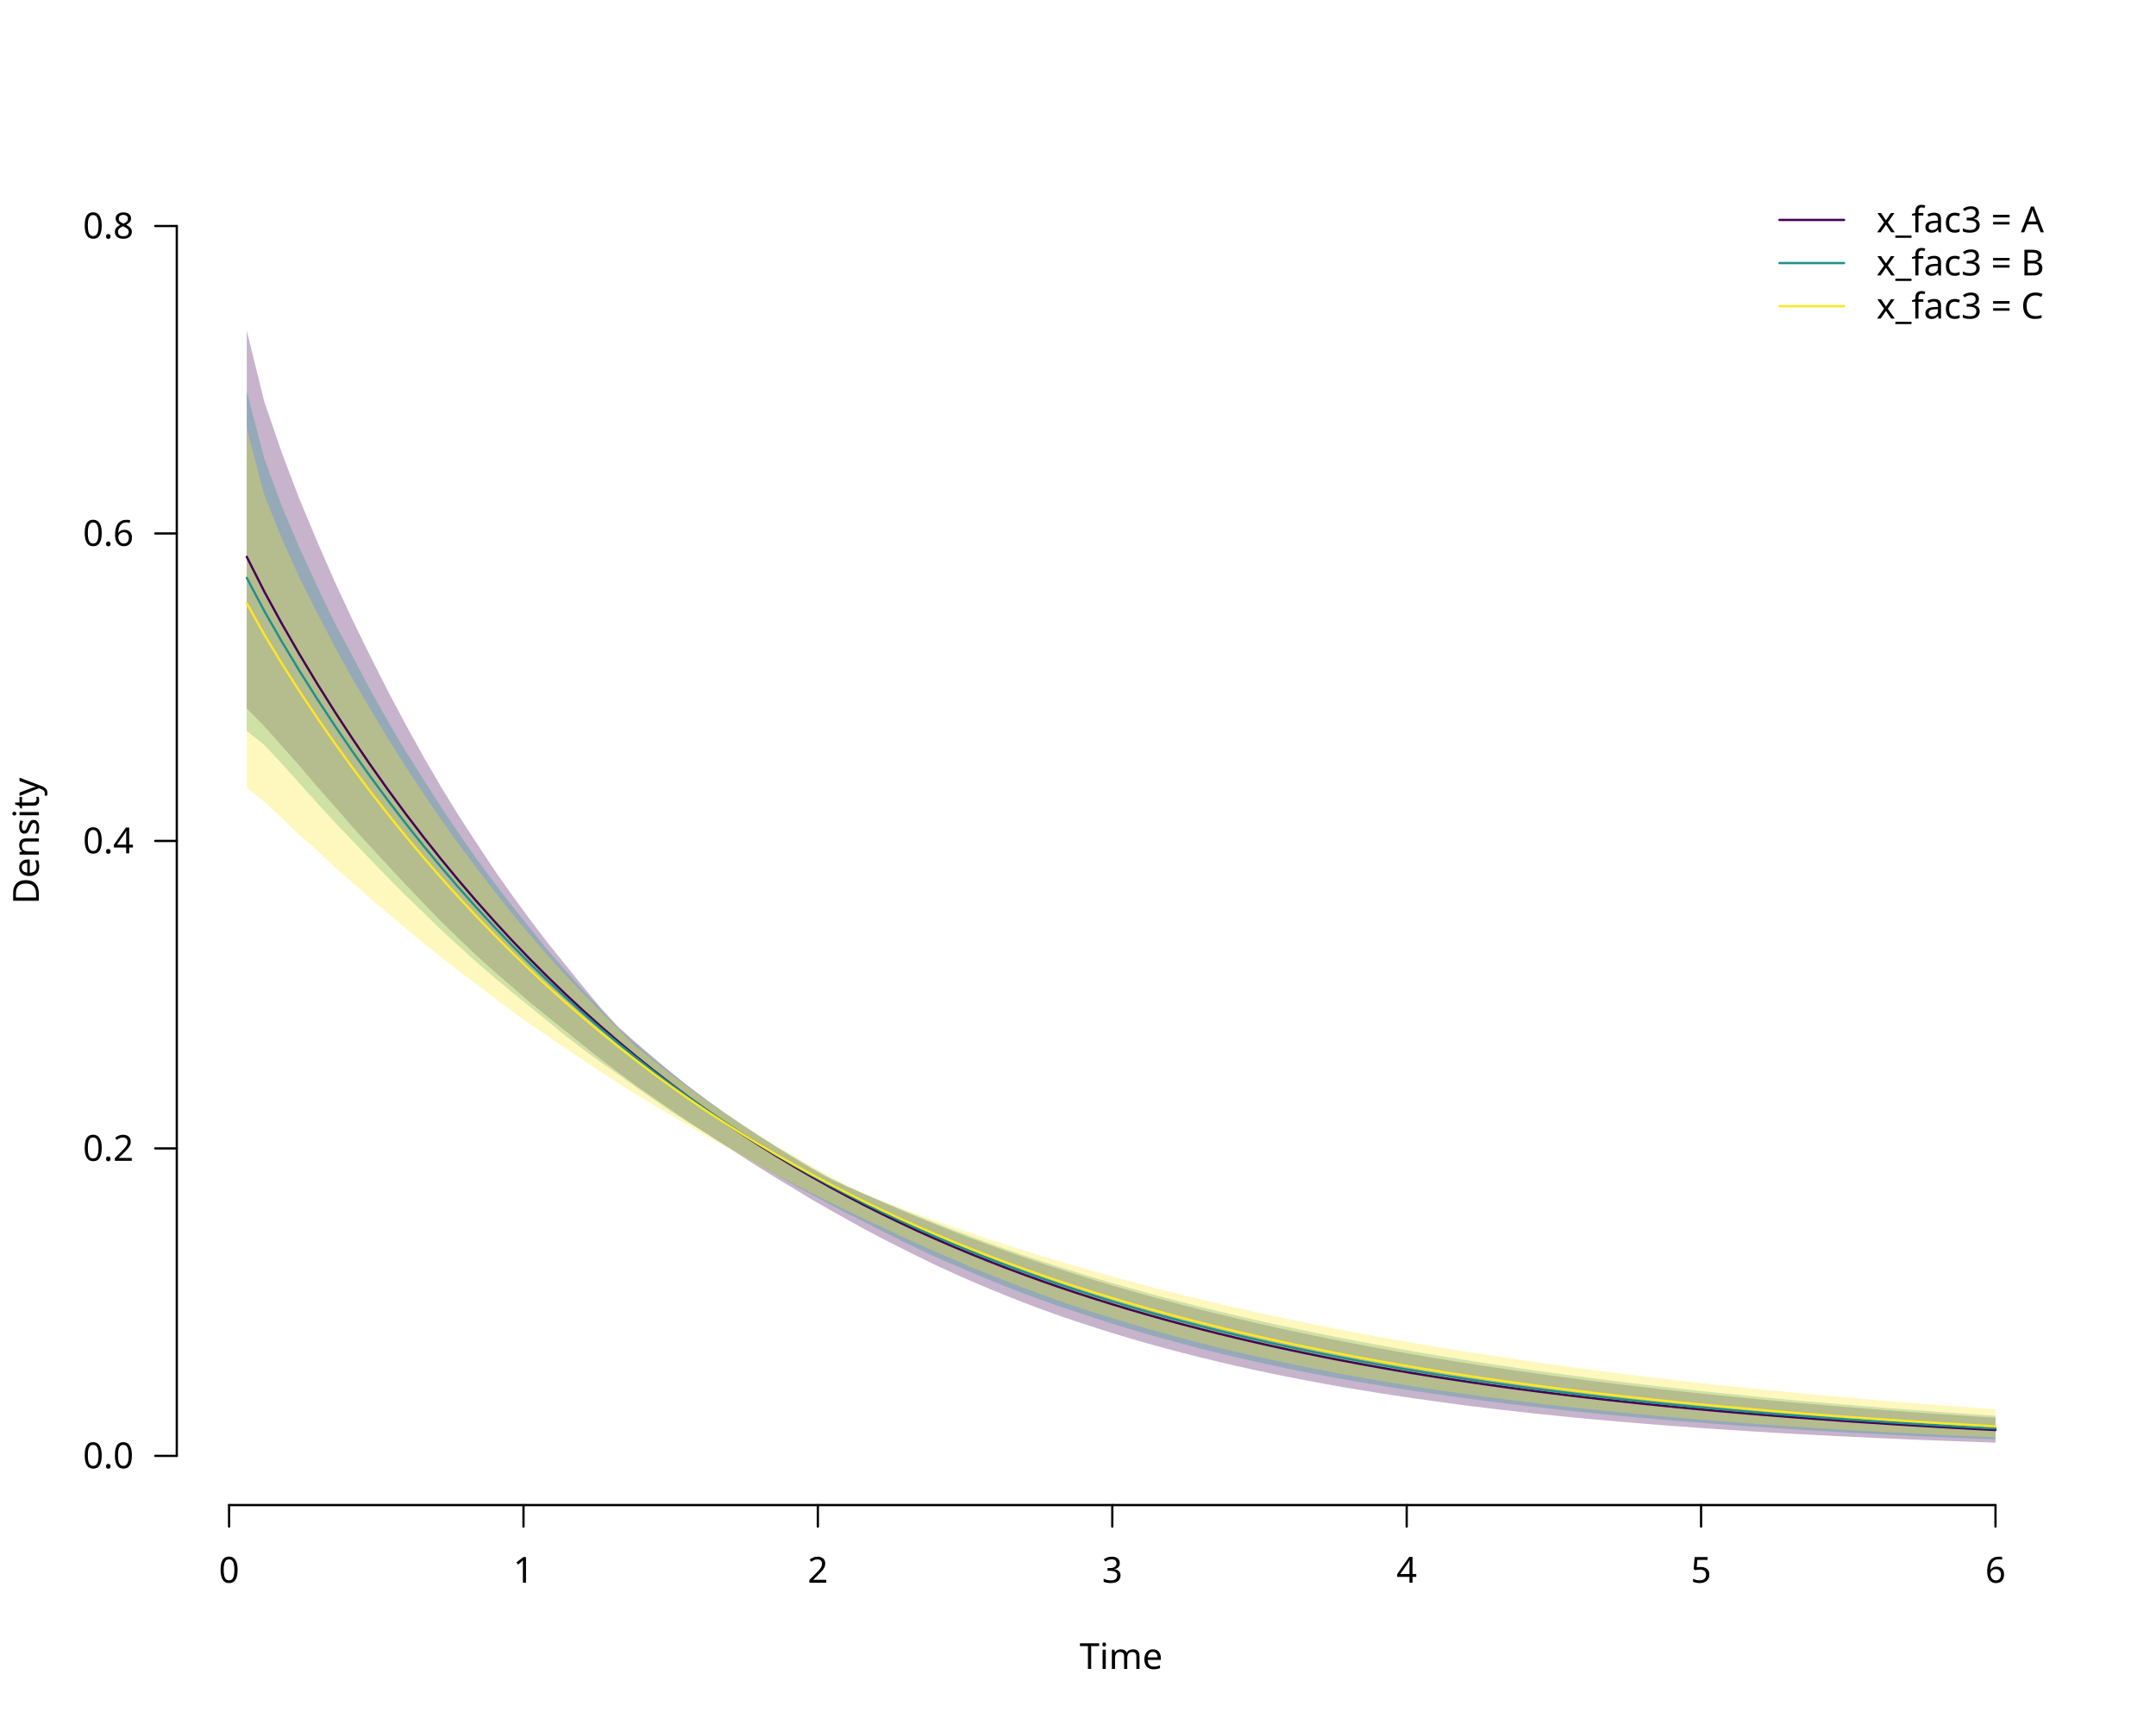
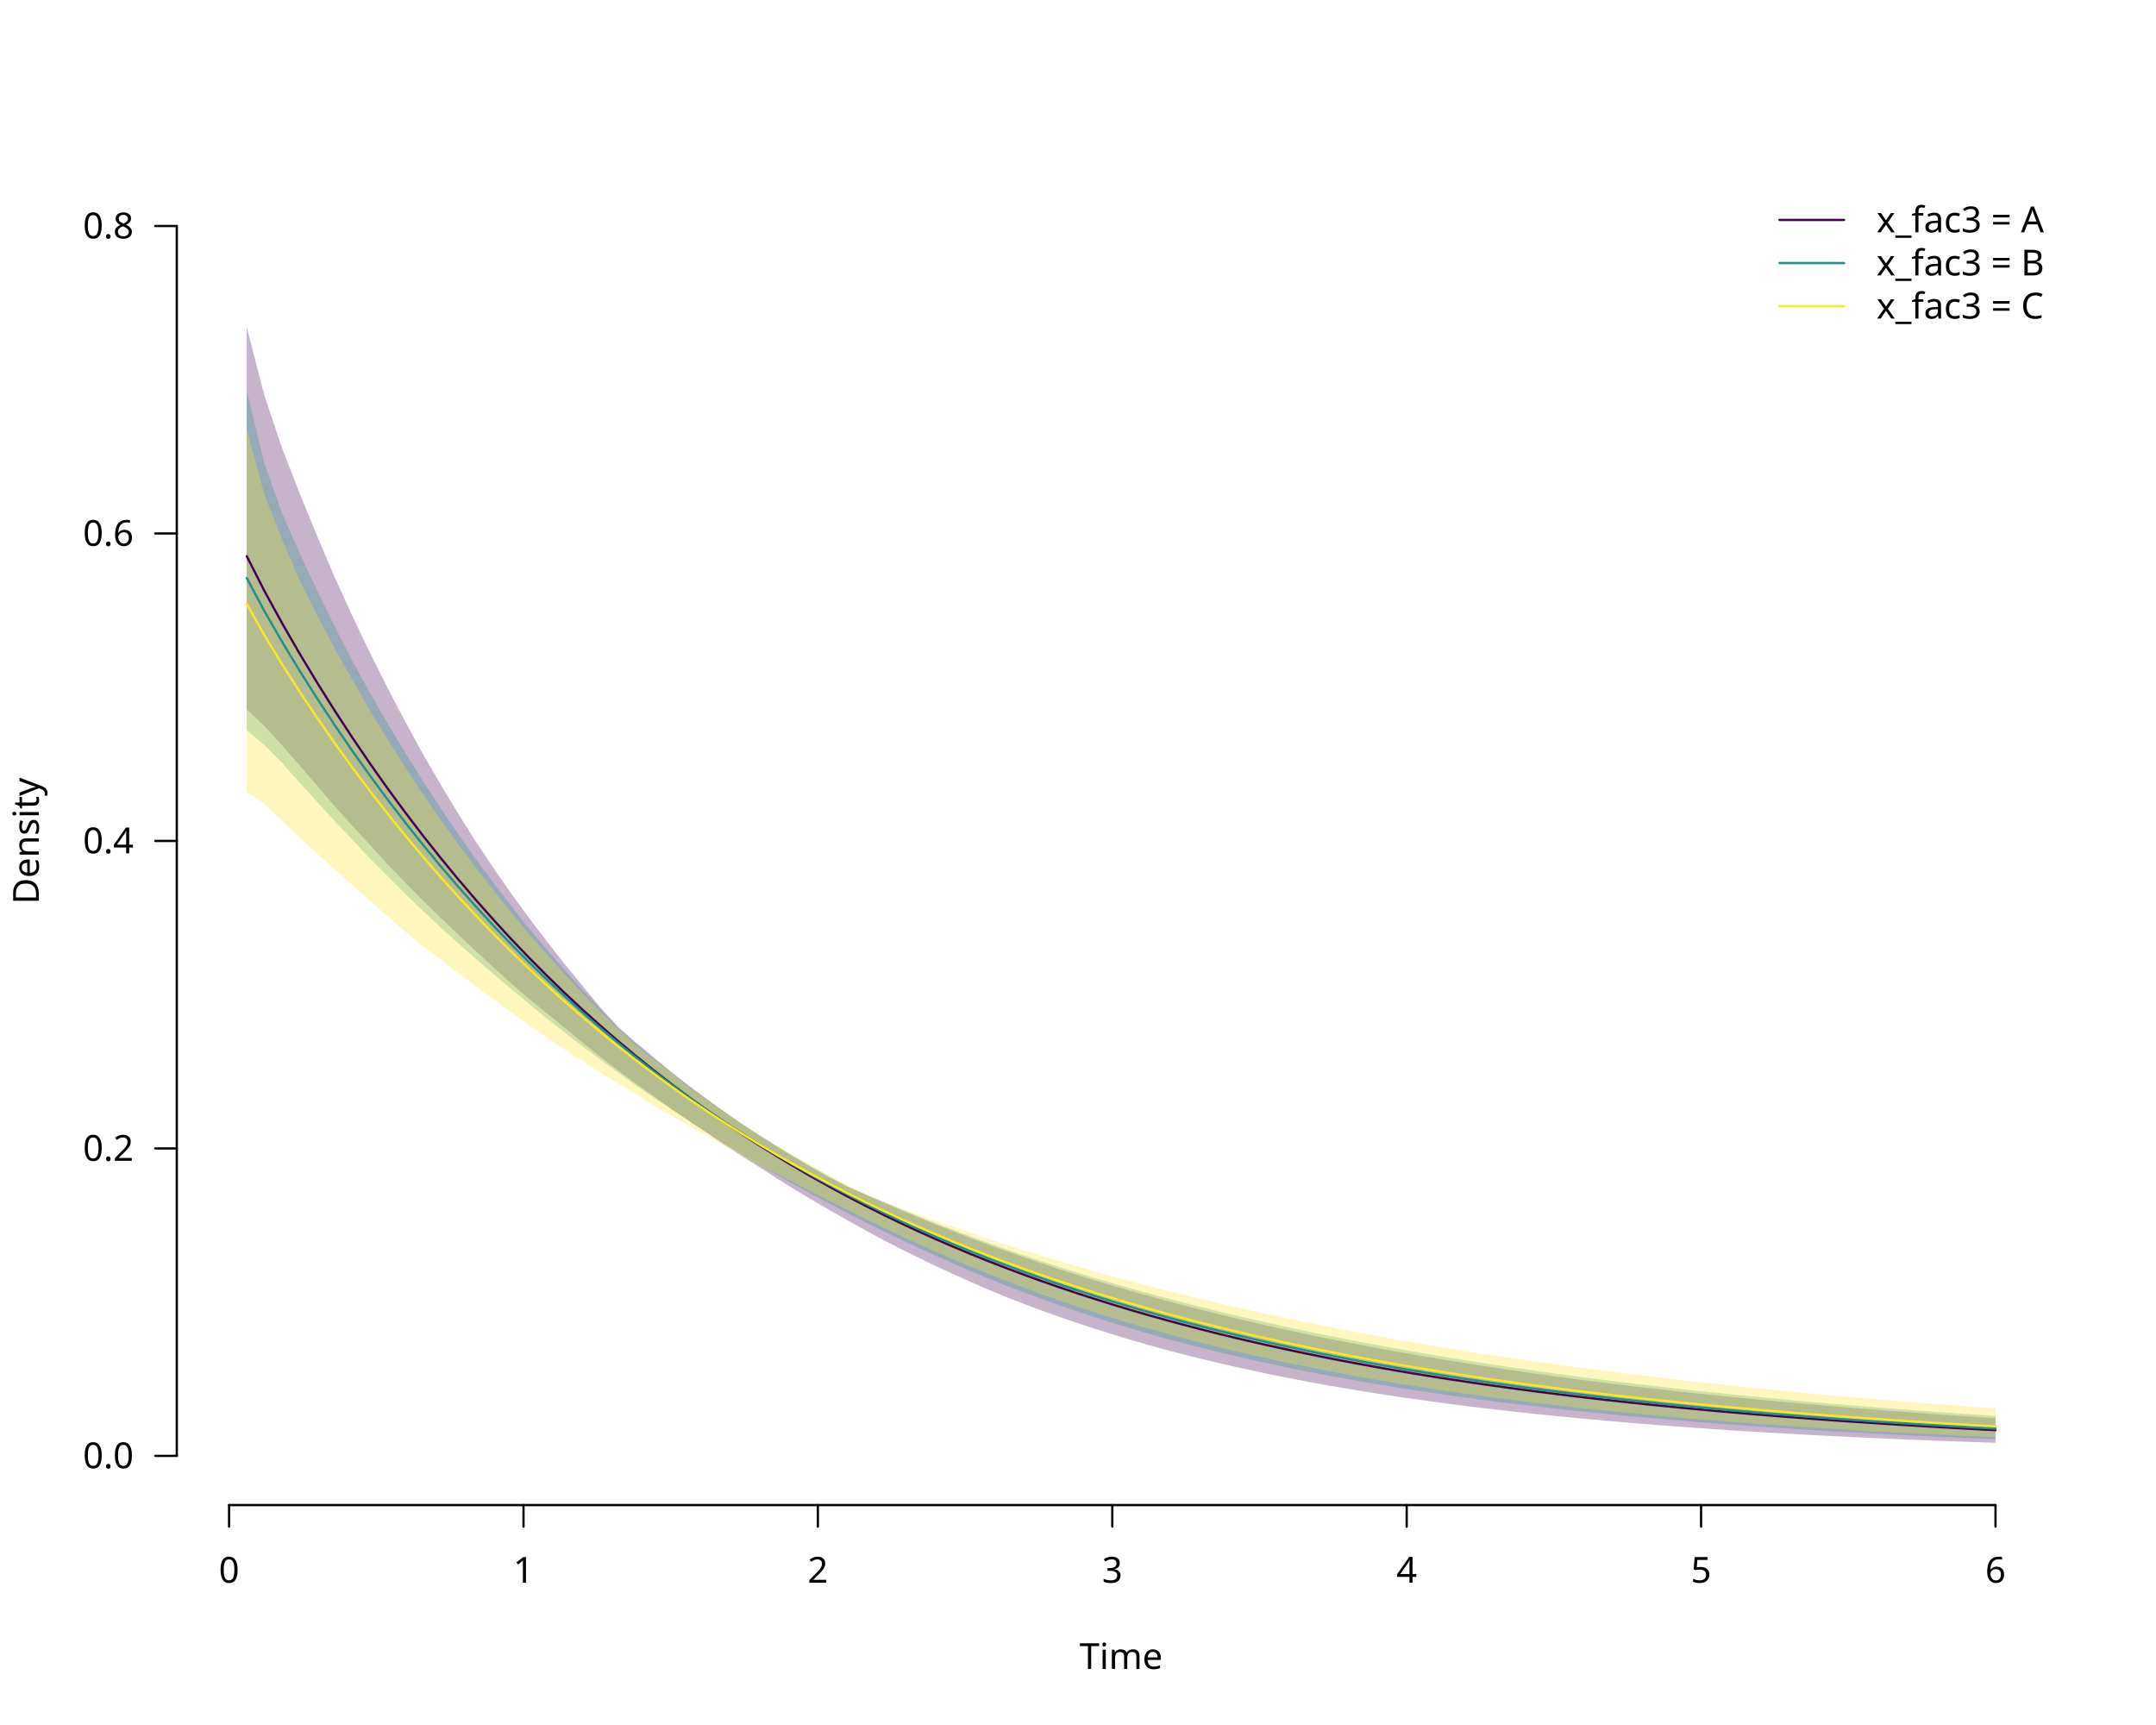
<svg xmlns="http://www.w3.org/2000/svg" class="svglite" data-engine-version="2.0" width="720.00pt" height="576.00pt" viewBox="0 0 720.00 576.00">
  <defs>
    <style type="text/css">
    .svglite line, .svglite polyline, .svglite polygon, .svglite path, .svglite rect, .svglite circle {
      fill: none;
      stroke: #000000;
      stroke-linecap: round;
      stroke-linejoin: round;
      stroke-miterlimit: 10.00;
    }
  </style>
  </defs>
  <rect width="100%" height="100%" style="stroke: none; fill: #FFFFFF;" />
  <defs>
    <clipPath id="cpMC4wMHw3MjAuMDB8MC4wMHw1NzYuMDA=">
      <rect x="0.00" y="0.00" width="720.00" height="576.00" />
    </clipPath>
  </defs>
  <g clip-path="url(#cpMC4wMHw3MjAuMDB8MC4wMHw1NzYuMDA=)">
    <line x1="76.50" y1="502.56" x2="666.40" y2="502.56" style="stroke-width: 0.75;" />
    <line x1="76.50" y1="502.56" x2="76.50" y2="509.76" style="stroke-width: 0.75;" />
    <line x1="174.82" y1="502.56" x2="174.82" y2="509.76" style="stroke-width: 0.75;" />
    <line x1="273.13" y1="502.56" x2="273.13" y2="509.76" style="stroke-width: 0.75;" />
    <line x1="371.45" y1="502.56" x2="371.45" y2="509.76" style="stroke-width: 0.75;" />
    <line x1="469.77" y1="502.56" x2="469.77" y2="509.76" style="stroke-width: 0.75;" />
    <line x1="568.08" y1="502.56" x2="568.08" y2="509.76" style="stroke-width: 0.75;" />
    <line x1="666.40" y1="502.56" x2="666.40" y2="509.76" style="stroke-width: 0.75;" />
    <text x="76.50" y="528.48" text-anchor="middle" style="font-size: 12.00px; font-family: sans;" textLength="6.67px" lengthAdjust="spacingAndGlyphs">0</text>
    <text x="174.82" y="528.48" text-anchor="middle" style="font-size: 12.00px; font-family: sans;" textLength="6.67px" lengthAdjust="spacingAndGlyphs">1</text>
    <text x="273.13" y="528.48" text-anchor="middle" style="font-size: 12.00px; font-family: sans;" textLength="6.67px" lengthAdjust="spacingAndGlyphs">2</text>
    <text x="371.45" y="528.48" text-anchor="middle" style="font-size: 12.00px; font-family: sans;" textLength="6.67px" lengthAdjust="spacingAndGlyphs">3</text>
    <text x="469.77" y="528.48" text-anchor="middle" style="font-size: 12.00px; font-family: sans;" textLength="6.67px" lengthAdjust="spacingAndGlyphs">4</text>
    <text x="568.08" y="528.48" text-anchor="middle" style="font-size: 12.00px; font-family: sans;" textLength="6.67px" lengthAdjust="spacingAndGlyphs">5</text>
    <text x="666.40" y="528.48" text-anchor="middle" style="font-size: 12.00px; font-family: sans;" textLength="6.67px" lengthAdjust="spacingAndGlyphs">6</text>
    <line x1="59.04" y1="486.13" x2="59.04" y2="75.47" style="stroke-width: 0.75;" />
    <line x1="59.04" y1="486.13" x2="51.84" y2="486.13" style="stroke-width: 0.75;" />
    <line x1="59.04" y1="383.47" x2="51.84" y2="383.47" style="stroke-width: 0.75;" />
    <line x1="59.04" y1="280.80" x2="51.84" y2="280.80" style="stroke-width: 0.75;" />
    <line x1="59.04" y1="178.13" x2="51.84" y2="178.13" style="stroke-width: 0.75;" />
    <line x1="59.04" y1="75.47" x2="51.84" y2="75.47" style="stroke-width: 0.75;" />
    <text x="44.64" y="490.26" text-anchor="end" style="font-size: 12.00px; font-family: sans;" textLength="16.68px" lengthAdjust="spacingAndGlyphs">0.0</text>
    <text x="44.64" y="387.60" text-anchor="end" style="font-size: 12.00px; font-family: sans;" textLength="16.68px" lengthAdjust="spacingAndGlyphs">0.2</text>
    <text x="44.64" y="284.93" text-anchor="end" style="font-size: 12.00px; font-family: sans;" textLength="16.68px" lengthAdjust="spacingAndGlyphs">0.4</text>
    <text x="44.64" y="182.26" text-anchor="end" style="font-size: 12.00px; font-family: sans;" textLength="16.68px" lengthAdjust="spacingAndGlyphs">0.6</text>
    <text x="44.64" y="79.60" text-anchor="end" style="font-size: 12.00px; font-family: sans;" textLength="16.68px" lengthAdjust="spacingAndGlyphs">0.8</text>
    <text x="374.40" y="557.28" text-anchor="middle" style="font-size: 12.00px; font-family: sans;" textLength="26.67px" lengthAdjust="spacingAndGlyphs">Time</text>
    <text transform="translate(12.96,280.80) rotate(-90)" text-anchor="middle" style="font-size: 12.00px; font-family: sans;" textLength="40.02px" lengthAdjust="spacingAndGlyphs">Density</text>
  </g>
  <defs>
    <clipPath id="cpNTkuMDR8Njg5Ljc2fDU5LjA0fDUwMi41Ng==">
      <rect x="59.04" y="59.04" width="630.72" height="443.52" />
    </clipPath>
  </defs>
  <g clip-path="url(#cpNTkuMDR8Njg5Ljc2fDU5LjA0fDUwMi41Ng==)">
-     <polygon points="82.40,236.54 88.30,242.51 94.20,249.19 100.10,255.80 106.00,262.73 111.89,269.42 117.79,276.19 123.69,282.67 129.59,289.05 135.49,295.39 141.39,301.55 147.29,307.68 153.19,313.38 159.09,319.00 164.99,324.32 170.88,329.38 176.78,334.52 182.68,339.33 188.58,344.05 194.48,348.79 200.38,353.50 206.28,357.93 212.18,362.32 218.08,366.46 223.98,370.48 229.87,374.52 235.77,378.37 241.67,382.17 247.57,386.01 253.47,389.77 259.37,393.45 265.27,396.99 271.17,400.58 277.07,403.94 282.97,407.27 288.86,410.51 294.76,413.64 300.66,416.62 306.56,419.56 312.46,422.44 318.36,425.14 324.26,427.76 330.16,430.25 336.06,432.66 341.96,434.98 347.85,437.22 353.75,439.32 359.65,441.32 365.55,443.25 371.45,445.12 377.35,446.90 383.25,448.59 389.15,450.22 395.05,451.78 400.95,453.27 406.84,454.70 412.74,456.07 418.64,457.38 424.54,458.63 430.44,459.83 436.34,460.96 442.24,462.07 448.14,463.12 454.04,464.10 459.94,465.06 465.83,465.98 471.73,466.85 477.63,467.69 483.53,468.50 489.43,469.29 495.33,470.02 501.23,470.73 507.13,471.40 513.03,472.04 518.93,472.65 524.82,473.24 530.72,473.80 536.62,474.34 542.52,474.85 548.42,475.34 554.32,475.81 560.22,476.26 566.12,476.69 572.02,477.10 577.92,477.50 583.81,477.88 589.71,478.24 595.61,478.58 601.51,478.91 607.41,479.23 613.31,479.53 619.21,479.81 625.11,480.09 631.01,480.35 636.91,480.61 642.80,480.85 648.70,481.08 654.60,481.30 660.50,481.51 666.40,481.71 666.40,473.41 660.50,473.03 654.60,472.64 648.70,472.25 642.80,471.83 636.91,471.41 631.01,470.97 625.11,470.51 619.21,470.04 613.31,469.55 607.41,469.05 601.51,468.55 595.61,468.01 589.71,467.46 583.81,466.90 577.92,466.33 572.02,465.73 566.12,465.11 560.22,464.48 554.32,463.82 548.42,463.14 542.52,462.45 536.62,461.73 530.72,461.00 524.82,460.23 518.93,459.44 513.03,458.63 507.13,457.80 501.23,456.93 495.33,456.06 489.43,455.14 483.53,454.20 477.63,453.22 471.73,452.22 465.83,451.18 459.94,450.11 454.04,449.01 448.14,447.86 442.24,446.69 436.34,445.47 430.44,444.21 424.54,442.92 418.64,441.58 412.74,440.20 406.84,438.78 400.95,437.32 395.05,435.80 389.15,434.22 383.25,432.64 377.35,430.96 371.45,429.25 365.55,427.48 359.65,425.64 353.75,423.76 347.85,421.84 341.96,419.84 336.06,417.79 330.16,415.66 324.26,413.48 318.36,411.23 312.46,408.88 306.56,406.48 300.66,404.01 294.76,401.44 288.86,398.83 282.97,396.23 277.07,393.56 271.17,390.31 265.27,386.76 259.37,383.12 253.47,379.36 247.57,375.42 241.67,371.42 235.77,367.13 229.87,362.71 223.98,357.99 218.08,353.01 212.18,347.97 206.28,342.71 200.38,336.27 194.48,329.14 188.58,321.86 182.68,314.53 176.78,306.77 170.88,298.73 164.99,290.35 159.09,281.43 153.19,272.37 147.29,262.74 141.39,252.60 135.49,241.96 129.59,230.83 123.69,219.19 117.79,207.11 111.89,194.46 106.00,181.01 100.10,166.88 94.20,151.44 88.30,134.26 82.40,110.36 " style="stroke-width: 0.75; stroke: none; fill: #440154; fill-opacity: 0.30;" />
-     <polygon points="82.40,244.07 88.30,248.78 94.20,255.10 100.10,261.69 106.00,268.25 111.89,274.67 117.79,280.83 123.69,286.99 129.59,293.12 135.49,299.07 141.39,304.70 147.29,310.47 153.19,315.86 159.09,321.25 164.99,326.33 170.88,331.22 176.78,336.01 182.68,340.82 188.58,345.68 194.48,350.20 200.38,354.53 206.28,358.64 212.18,362.85 218.08,366.93 223.98,371.05 229.87,374.85 235.77,378.49 241.67,382.16 247.57,385.60 253.47,389.07 259.37,392.44 265.27,395.76 271.17,398.99 277.07,402.08 282.97,405.20 288.86,408.13 294.76,411.15 300.66,414.10 306.56,416.99 312.46,419.72 318.36,422.29 324.26,424.83 330.16,427.28 336.06,429.67 341.96,431.96 347.85,434.12 353.75,436.21 359.65,438.16 365.55,440.12 371.45,442.00 377.35,443.80 383.25,445.52 389.15,447.18 395.05,448.76 400.95,450.31 406.84,451.77 412.74,453.18 418.64,454.53 424.54,455.82 430.44,457.06 436.34,458.25 442.24,459.39 448.14,460.47 454.04,461.49 459.94,462.48 465.83,463.45 471.73,464.36 477.63,465.23 483.53,466.08 489.43,466.89 495.33,467.68 501.23,468.42 507.13,469.15 513.03,469.84 518.93,470.50 524.82,471.14 530.72,471.74 536.62,472.33 542.52,472.89 548.42,473.43 554.32,473.96 560.22,474.45 566.12,474.92 572.02,475.38 577.92,475.82 583.81,476.24 589.71,476.65 595.61,477.04 601.51,477.42 607.41,477.77 613.31,478.12 619.21,478.44 625.11,478.76 631.01,479.06 636.91,479.35 642.80,479.63 648.70,479.89 654.60,480.15 660.50,480.39 666.40,480.63 666.40,472.73 660.50,472.34 654.60,471.94 648.70,471.52 642.80,471.09 636.91,470.65 631.01,470.20 625.11,469.73 619.21,469.25 613.31,468.77 607.41,468.26 601.51,467.75 595.61,467.21 589.71,466.65 583.81,466.09 577.92,465.49 572.02,464.89 566.12,464.26 560.22,463.62 554.32,462.94 548.42,462.26 542.52,461.55 536.62,460.81 530.72,460.06 524.82,459.28 518.93,458.48 513.03,457.69 507.13,456.84 501.23,455.96 495.33,455.06 489.43,454.13 483.53,453.17 477.63,452.20 471.73,451.18 465.83,450.14 459.94,449.06 454.04,447.95 448.14,446.81 442.24,445.63 436.34,444.42 430.44,443.17 424.54,441.91 418.64,440.59 412.74,439.23 406.84,437.82 400.95,436.37 395.05,434.88 389.15,433.34 383.25,431.75 377.35,430.09 371.45,428.41 365.55,426.68 359.65,424.89 353.75,423.05 347.85,421.13 341.96,419.19 336.06,417.17 330.16,415.06 324.26,412.90 318.36,410.69 312.46,408.39 306.56,406.05 300.66,403.64 294.76,401.21 288.86,398.73 282.97,396.21 277.07,393.21 271.17,389.91 265.27,386.40 259.37,382.87 253.47,379.18 247.57,375.32 241.67,371.33 235.77,367.15 229.87,362.74 223.98,358.08 218.08,353.40 212.18,348.41 206.28,343.08 200.38,336.69 194.48,330.34 188.58,323.80 182.68,316.97 176.78,309.70 170.88,302.29 164.99,294.68 159.09,286.71 153.19,278.23 147.29,269.43 141.39,260.24 135.49,250.89 129.59,240.91 123.69,230.41 117.79,219.22 111.89,208.23 106.00,195.95 100.10,183.08 94.20,169.25 88.30,153.25 82.40,130.65 " style="stroke-width: 0.75; stroke: none; fill: #21908C; fill-opacity: 0.30;" />
-     <polygon points="82.40,263.14 88.30,267.74 94.20,273.25 100.10,278.92 106.00,284.07 111.89,289.71 117.79,294.85 123.69,300.04 129.59,304.97 135.49,310.06 141.39,314.94 147.29,319.64 153.19,324.20 159.09,328.64 164.99,333.22 170.88,337.56 176.78,341.82 182.68,345.79 188.58,349.86 194.48,353.82 200.38,357.75 206.28,361.62 212.18,365.33 218.08,368.87 223.98,372.33 229.87,375.90 235.77,379.29 241.67,382.58 247.57,385.86 253.47,389.14 259.37,392.36 265.27,395.43 271.17,398.50 277.07,401.43 282.97,404.32 288.86,407.18 294.76,409.89 300.66,412.66 306.56,415.36 312.46,418.02 318.36,420.55 324.26,423.09 330.16,425.48 336.06,427.79 341.96,430.06 347.85,432.26 353.75,434.39 359.65,436.41 365.55,438.33 371.45,440.18 377.35,441.94 383.25,443.67 389.15,445.33 395.05,446.93 400.95,448.47 406.84,449.94 412.74,451.38 418.64,452.75 424.54,454.05 430.44,455.30 436.34,456.51 442.24,457.68 448.14,458.83 454.04,459.89 459.94,460.94 465.83,461.92 471.73,462.87 477.63,463.78 483.53,464.66 489.43,465.50 495.33,466.31 501.23,467.08 507.13,467.84 513.03,468.55 518.93,469.24 524.82,469.92 530.72,470.56 536.62,471.16 542.52,471.74 548.42,472.31 554.32,472.85 560.22,473.38 566.12,473.88 572.02,474.37 577.92,474.84 583.81,475.29 589.71,475.72 595.61,476.13 601.51,476.52 607.41,476.90 613.31,477.27 619.21,477.62 625.11,477.95 631.01,478.27 636.91,478.58 642.80,478.89 648.70,479.17 654.60,479.44 660.50,479.70 666.40,479.96 666.40,470.57 660.50,470.15 654.60,469.72 648.70,469.28 642.80,468.82 636.91,468.34 631.01,467.86 625.11,467.37 619.21,466.84 613.31,466.32 607.41,465.79 601.51,465.23 595.61,464.68 589.71,464.09 583.81,463.51 577.92,462.90 572.02,462.26 566.12,461.61 560.22,460.93 554.32,460.24 548.42,459.57 542.52,458.82 536.62,458.06 530.72,457.29 524.82,456.50 518.93,455.66 513.03,454.85 507.13,453.99 501.23,453.11 495.33,452.21 489.43,451.31 483.53,450.37 477.63,449.39 471.73,448.38 465.83,447.35 459.94,446.28 454.04,445.19 448.14,444.07 442.24,442.91 436.34,441.72 430.44,440.50 424.54,439.25 418.64,437.96 412.74,436.64 406.84,435.28 400.95,433.89 395.05,432.45 389.15,430.98 383.25,429.44 377.35,427.86 371.45,426.25 365.55,424.59 359.65,422.90 353.75,421.15 347.85,419.38 341.96,417.54 336.06,415.65 330.16,413.71 324.26,411.72 318.36,409.67 312.46,407.61 306.56,405.49 300.66,403.32 294.76,401.07 288.86,398.71 282.97,395.86 277.07,392.80 271.17,389.53 265.27,386.17 259.37,382.77 253.47,379.15 247.57,375.39 241.67,371.47 235.77,367.45 229.87,363.07 223.98,358.66 218.08,354.01 212.18,349.29 206.28,343.38 200.38,337.50 194.48,331.52 188.58,325.29 182.68,318.76 176.78,311.94 170.88,304.88 164.99,297.43 159.09,289.78 153.19,281.84 147.29,273.58 141.39,265.00 135.49,256.02 129.59,246.64 123.69,236.82 117.79,226.72 111.89,216.08 106.00,204.83 100.10,193.06 94.20,179.99 88.30,165.33 82.40,143.03 " style="stroke-width: 0.75; stroke: none; fill: #FDE725; fill-opacity: 0.30;" />
-     <polyline points="82.40,185.93 88.30,197.61 94.20,208.41 100.10,218.64 106.00,228.42 111.89,237.79 117.79,246.79 123.69,255.44 129.59,263.75 135.49,271.76 141.39,279.46 147.29,286.88 153.19,294.02 159.09,300.90 164.99,307.52 170.88,313.91 176.78,320.06 182.68,325.98 188.58,331.69 194.48,337.20 200.38,342.50 206.28,347.61 212.18,352.54 218.08,357.29 223.98,361.86 229.87,366.27 235.77,370.53 241.67,374.63 247.57,378.58 253.47,382.39 259.37,386.06 265.27,389.60 271.17,393.02 277.07,396.31 282.97,399.48 288.86,402.55 294.76,405.50 300.66,408.34 306.56,411.09 312.46,413.73 318.36,416.28 324.26,418.74 330.16,421.12 336.06,423.41 341.96,425.61 347.85,427.74 353.75,429.79 359.65,431.77 365.55,433.68 371.45,435.52 377.35,437.30 383.25,439.01 389.15,440.67 395.05,442.26 400.95,443.80 406.84,445.28 412.74,446.71 418.64,448.09 424.54,449.42 430.44,450.70 436.34,451.94 442.24,453.14 448.14,454.29 454.04,455.40 459.94,456.47 465.83,457.51 471.73,458.51 477.63,459.47 483.53,460.40 489.43,461.29 495.33,462.16 501.23,462.99 507.13,463.80 513.03,464.57 518.93,465.32 524.82,466.05 530.72,466.74 536.62,467.42 542.52,468.07 548.42,468.69 554.32,469.30 560.22,469.88 566.12,470.45 572.02,470.99 577.92,471.51 583.81,472.02 589.71,472.51 595.61,472.98 601.51,473.43 607.41,473.87 613.31,474.30 619.21,474.71 625.11,475.10 631.01,475.48 636.91,475.85 642.80,476.20 648.70,476.54 654.60,476.87 660.50,477.19 666.40,477.50 " style="stroke-width: 0.75; stroke: #440154;" />
-     <polyline points="82.40,192.95 88.30,204.09 94.20,214.39 100.10,224.16 106.00,233.49 111.89,242.45 117.79,251.06 123.69,259.34 129.59,267.31 135.49,274.99 141.39,282.39 147.29,289.52 153.19,296.40 159.09,303.03 164.99,309.42 170.88,315.58 176.78,321.52 182.68,327.25 188.58,332.78 194.48,338.11 200.38,343.26 206.28,348.22 212.18,353.00 218.08,357.62 223.98,362.08 229.87,366.38 235.77,370.53 241.67,374.53 247.57,378.39 253.47,382.12 259.37,385.72 265.27,389.19 271.17,392.54 277.07,395.77 282.97,398.89 288.86,401.90 294.76,404.81 300.66,407.61 306.56,410.32 312.46,412.93 318.36,415.45 324.26,417.89 330.16,420.24 336.06,422.51 341.96,424.69 347.85,426.81 353.75,428.85 359.65,430.81 365.55,432.71 371.45,434.55 377.35,436.32 383.25,438.03 389.15,439.68 395.05,441.27 400.95,442.81 406.84,444.29 412.74,445.73 418.64,447.11 424.54,448.45 430.44,449.74 436.34,450.98 442.24,452.18 448.14,453.34 454.04,454.46 459.94,455.55 465.83,456.59 471.73,457.60 477.63,458.57 483.53,459.51 489.43,460.42 495.33,461.30 501.23,462.14 507.13,462.96 513.03,463.75 518.93,464.51 524.82,465.25 530.72,465.96 536.62,466.64 542.52,467.31 548.42,467.95 554.32,468.57 560.22,469.16 566.12,469.74 572.02,470.29 577.92,470.83 583.81,471.35 589.71,471.85 595.61,472.34 601.51,472.80 607.41,473.26 613.31,473.69 619.21,474.11 625.11,474.52 631.01,474.91 636.91,475.29 642.80,475.66 648.70,476.01 654.60,476.35 660.50,476.68 666.40,477.00 " style="stroke-width: 0.75; stroke: #21908C;" />
-     <polyline points="82.40,201.42 88.30,211.98 94.20,221.72 100.10,230.97 106.00,239.82 111.89,248.31 117.79,256.48 123.69,264.35 129.59,271.93 135.49,279.23 141.39,286.28 147.29,293.08 153.19,299.64 159.09,305.97 164.99,312.08 170.88,317.98 176.78,323.67 182.68,329.17 188.58,334.48 194.48,339.60 200.38,344.55 206.28,349.32 212.18,353.94 218.08,358.39 223.98,362.70 229.87,366.85 235.77,370.87 241.67,374.74 247.57,378.49 253.47,382.10 259.37,385.60 265.27,388.97 271.17,392.23 277.07,395.38 282.97,398.42 288.86,401.36 294.76,404.20 300.66,406.95 306.56,409.59 312.46,412.16 318.36,414.63 324.26,417.02 330.16,419.33 336.06,421.56 341.96,423.71 347.85,425.80 353.75,427.81 359.65,429.75 365.55,431.63 371.45,433.45 377.35,435.20 383.25,436.90 389.15,438.53 395.05,440.12 400.95,441.65 406.84,443.12 412.74,444.55 418.64,445.93 424.54,447.27 430.44,448.56 436.34,449.80 442.24,451.01 448.14,452.17 454.04,453.30 459.94,454.38 465.83,455.43 471.73,456.45 477.63,457.43 483.53,458.38 489.43,459.30 495.33,460.18 501.23,461.04 507.13,461.87 513.03,462.67 518.93,463.44 524.82,464.19 530.72,464.91 536.62,465.61 542.52,466.29 548.42,466.94 554.32,467.57 560.22,468.18 566.12,468.77 572.02,469.34 577.92,469.89 583.81,470.42 589.71,470.94 595.61,471.44 601.51,471.92 607.41,472.39 613.31,472.84 619.21,473.27 625.11,473.69 631.01,474.10 636.91,474.49 642.80,474.87 648.70,475.24 654.60,475.60 660.50,475.94 666.40,476.27 " style="stroke-width: 0.75; stroke: #FDE725;" />
+     <polygon points="82.40,236.88 88.30,242.43 94.20,248.89 100.10,255.58 106.00,262.50 111.89,269.30 117.79,275.85 123.69,282.27 129.59,288.77 135.49,294.79 141.39,300.83 147.29,306.54 153.19,312.23 159.09,317.74 164.99,323.18 170.88,328.53 176.78,333.62 182.68,338.40 188.58,343.16 194.48,348.08 200.38,352.80 206.28,357.29 212.18,361.70 218.08,365.91 223.98,370.09 229.87,374.12 235.77,378.05 241.67,382.12 247.57,385.92 253.47,389.65 259.37,393.46 265.27,397.11 271.17,400.66 277.07,404.10 282.97,407.45 288.86,410.75 294.76,413.92 300.66,416.95 306.56,419.86 312.46,422.75 318.36,425.43 324.26,428.09 330.16,430.66 336.06,433.09 341.96,435.40 347.85,437.62 353.75,439.71 359.65,441.73 365.55,443.68 371.45,445.53 377.35,447.31 383.25,449.03 389.15,450.66 395.05,452.21 400.95,453.70 406.84,455.09 412.74,456.44 418.64,457.75 424.54,459.00 430.44,460.16 436.34,461.31 442.24,462.39 448.14,463.40 454.04,464.39 459.94,465.35 465.83,466.24 471.73,467.09 477.63,467.91 483.53,468.71 489.43,469.46 495.33,470.19 501.23,470.86 507.13,471.53 513.03,472.15 518.93,472.76 524.82,473.34 530.72,473.89 536.62,474.43 542.52,474.94 548.42,475.43 554.32,475.90 560.22,476.35 566.12,476.78 572.02,477.19 577.92,477.58 583.81,477.96 589.71,478.31 595.61,478.66 601.51,478.98 607.41,479.30 613.31,479.59 619.21,479.88 625.11,480.15 631.01,480.42 636.91,480.67 642.80,480.91 648.70,481.13 654.60,481.35 660.50,481.56 666.40,481.77 666.40,473.57 660.50,473.18 654.60,472.79 648.70,472.38 642.80,471.96 636.91,471.53 631.01,471.08 625.11,470.62 619.21,470.14 613.31,469.66 607.41,469.17 601.51,468.65 595.61,468.12 589.71,467.57 583.81,467.01 577.92,466.44 572.02,465.84 566.12,465.24 560.22,464.60 554.32,463.94 548.42,463.26 542.52,462.57 536.62,461.84 530.72,461.10 524.82,460.34 518.93,459.55 513.03,458.73 507.13,457.88 501.23,457.01 495.33,456.11 489.43,455.19 483.53,454.23 477.63,453.25 471.73,452.26 465.83,451.23 459.94,450.16 454.04,449.02 448.14,447.88 442.24,446.73 436.34,445.51 430.44,444.25 424.54,442.96 418.64,441.62 412.74,440.24 406.84,438.78 400.95,437.33 395.05,435.84 389.15,434.26 383.25,432.66 377.35,431.00 371.45,429.28 365.55,427.54 359.65,425.70 353.75,423.83 347.85,421.87 341.96,419.86 336.06,417.79 330.16,415.66 324.26,413.48 318.36,411.20 312.46,408.85 306.56,406.47 300.66,403.98 294.76,401.42 288.86,398.84 282.97,396.21 277.07,393.24 271.17,389.92 265.27,386.44 259.37,382.82 253.47,379.10 247.57,375.26 241.67,371.10 235.77,366.76 229.87,362.39 223.98,357.78 218.08,352.85 212.18,347.98 206.28,342.76 200.38,336.29 194.48,329.13 188.58,321.92 182.68,314.39 176.78,306.67 170.88,298.54 164.99,290.15 159.09,281.31 153.19,271.97 147.29,262.21 141.39,252.04 135.49,241.26 129.59,230.04 123.69,218.28 117.79,205.96 111.89,193.00 106.00,179.22 100.10,164.74 94.20,149.68 88.30,132.07 82.40,109.22 " style="stroke-width: 0.75; stroke: none; fill: #440154; fill-opacity: 0.30;" />
+     <polygon points="82.40,243.79 88.30,248.81 94.20,254.75 100.10,261.41 106.00,267.86 111.89,274.31 117.79,280.53 123.69,286.81 129.59,292.72 135.49,298.59 141.39,304.31 147.29,309.82 153.19,315.10 159.09,320.34 164.99,325.40 170.88,330.35 176.78,335.30 182.68,340.13 188.58,344.76 194.48,349.38 200.38,353.76 206.28,358.04 212.18,362.36 218.08,366.31 223.98,370.29 229.87,374.17 235.77,378.01 241.67,381.66 247.57,385.30 253.47,388.95 259.37,392.21 265.27,395.54 271.17,398.74 277.07,401.90 282.97,405.00 288.86,408.07 294.76,410.96 300.66,413.84 306.56,416.60 312.46,419.27 318.36,421.93 324.26,424.50 330.16,426.92 336.06,429.32 341.96,431.52 347.85,433.73 353.75,435.83 359.65,437.86 365.55,439.81 371.45,441.69 377.35,443.49 383.25,445.22 389.15,446.90 395.05,448.49 400.95,450.00 406.84,451.46 412.74,452.85 418.64,454.22 424.54,455.48 430.44,456.77 436.34,457.93 442.24,459.07 448.14,460.14 454.04,461.19 459.94,462.21 465.83,463.18 471.73,464.11 477.63,464.99 483.53,465.87 489.43,466.68 495.33,467.46 501.23,468.20 507.13,468.93 513.03,469.62 518.93,470.29 524.82,470.93 530.72,471.53 536.62,472.14 542.52,472.71 548.42,473.25 554.32,473.78 560.22,474.28 566.12,474.77 572.02,475.23 577.92,475.67 583.81,476.09 589.71,476.52 595.61,476.91 601.51,477.28 607.41,477.64 613.31,478.00 619.21,478.33 625.11,478.65 631.01,478.96 636.91,479.26 642.80,479.54 648.70,479.81 654.60,480.06 660.50,480.31 666.40,480.55 666.40,472.82 660.50,472.43 654.60,472.02 648.70,471.60 642.80,471.17 636.91,470.72 631.01,470.27 625.11,469.81 619.21,469.33 613.31,468.85 607.41,468.34 601.51,467.82 595.61,467.28 589.71,466.72 583.81,466.14 577.92,465.56 572.02,464.96 566.12,464.33 560.22,463.68 554.32,463.01 548.42,462.32 542.52,461.63 536.62,460.90 530.72,460.16 524.82,459.39 518.93,458.58 513.03,457.76 507.13,456.91 501.23,456.05 495.33,455.14 489.43,454.22 483.53,453.26 477.63,452.27 471.73,451.26 465.83,450.21 459.94,449.13 454.04,448.02 448.14,446.88 442.24,445.70 436.34,444.49 430.44,443.24 424.54,441.95 418.64,440.63 412.74,439.26 406.84,437.85 400.95,436.40 395.05,434.90 389.15,433.36 383.25,431.78 377.35,430.15 371.45,428.47 365.55,426.72 359.65,424.94 353.75,423.09 347.85,421.17 341.96,419.22 336.06,417.18 330.16,415.06 324.26,412.90 318.36,410.69 312.46,408.39 306.56,406.06 300.66,403.63 294.76,401.19 288.86,398.72 282.97,396.12 277.07,392.91 271.17,389.58 265.27,386.18 259.37,382.67 253.47,378.95 247.57,375.03 241.67,371.09 235.77,366.88 229.87,362.57 223.98,358.04 218.08,353.32 212.18,348.40 206.28,343.09 200.38,336.83 194.48,330.51 188.58,323.98 182.68,317.14 176.78,310.16 170.88,302.74 164.99,295.09 159.09,287.11 153.19,278.78 147.29,270.04 141.39,261.00 135.49,251.61 129.59,241.81 123.69,231.60 117.79,220.90 111.89,209.38 106.00,197.39 100.10,184.77 94.20,171.43 88.30,154.77 82.40,130.54 " style="stroke-width: 0.75; stroke: none; fill: #21908C; fill-opacity: 0.30;" />
+     <polygon points="82.40,264.46 88.30,268.48 94.20,274.04 100.10,279.66 106.00,285.11 111.89,290.38 117.79,295.66 123.69,300.91 129.59,306.05 135.49,311.30 141.39,316.05 147.29,320.55 153.19,325.13 159.09,329.48 164.99,333.86 170.88,338.17 176.78,342.39 182.68,346.45 188.58,350.52 194.48,354.28 200.38,358.05 206.28,361.65 212.18,365.25 218.08,368.94 223.98,372.40 229.87,375.81 235.77,379.18 241.67,382.42 247.57,385.70 253.47,388.93 259.37,391.92 265.27,395.04 271.17,398.11 277.07,401.08 282.97,404.03 288.86,406.93 294.76,409.80 300.66,412.59 306.56,415.36 312.46,417.95 318.36,420.52 324.26,422.99 330.16,425.43 336.06,427.76 341.96,430.00 347.85,432.18 353.75,434.25 359.65,436.27 365.55,438.21 371.45,440.09 377.35,441.86 383.25,443.56 389.15,445.20 395.05,446.80 400.95,448.34 406.84,449.83 412.74,451.25 418.64,452.61 424.54,453.91 430.44,455.18 436.34,456.39 442.24,457.56 448.14,458.69 454.04,459.77 459.94,460.79 465.83,461.78 471.73,462.74 477.63,463.66 483.53,464.54 489.43,465.37 495.33,466.20 501.23,466.98 507.13,467.74 513.03,468.46 518.93,469.16 524.82,469.82 530.72,470.46 536.62,471.08 542.52,471.67 548.42,472.24 554.32,472.78 560.22,473.31 566.12,473.82 572.02,474.30 577.92,474.77 583.81,475.23 589.71,475.66 595.61,476.07 601.51,476.46 607.41,476.84 613.31,477.20 619.21,477.56 625.11,477.90 631.01,478.22 636.91,478.53 642.80,478.83 648.70,479.12 654.60,479.40 660.50,479.66 666.40,479.92 666.40,470.29 660.50,469.86 654.60,469.42 648.70,468.97 642.80,468.51 636.91,468.07 631.01,467.60 625.11,467.13 619.21,466.62 613.31,466.09 607.41,465.55 601.51,464.99 595.61,464.42 589.71,463.85 583.81,463.25 577.92,462.63 572.02,462.00 566.12,461.34 560.22,460.68 554.32,460.00 548.42,459.29 542.52,458.58 536.62,457.84 530.72,457.07 524.82,456.31 518.93,455.50 513.03,454.68 507.13,453.82 501.23,452.96 495.33,452.06 489.43,451.13 483.53,450.19 477.63,449.20 471.73,448.20 465.83,447.17 459.94,446.11 454.04,445.01 448.14,443.89 442.24,442.73 436.34,441.55 430.44,440.34 424.54,439.07 418.64,437.77 412.74,436.47 406.84,435.09 400.95,433.71 395.05,432.28 389.15,430.83 383.25,429.33 377.35,427.78 371.45,426.18 365.55,424.54 359.65,422.85 353.75,421.10 347.85,419.34 341.96,417.51 336.06,415.64 330.16,413.65 324.26,411.66 318.36,409.62 312.46,407.56 306.56,405.48 300.66,403.32 294.76,401.07 288.86,398.71 282.97,395.66 277.07,392.57 271.17,389.34 265.27,386.01 259.37,382.51 253.47,378.96 247.57,375.14 241.67,371.21 235.77,367.05 229.87,362.73 223.98,358.22 218.08,353.66 212.18,348.91 206.28,343.40 200.38,337.55 194.48,331.53 188.58,325.27 182.68,318.74 176.78,311.96 170.88,304.85 164.99,297.51 159.09,289.95 153.19,282.05 147.29,273.89 141.39,265.37 135.49,256.44 129.59,247.10 123.69,237.47 117.79,227.16 111.89,216.79 106.00,205.58 100.10,193.75 94.20,180.05 88.30,165.08 82.40,143.22 " style="stroke-width: 0.75; stroke: none; fill: #FDE725; fill-opacity: 0.30;" />
+     <polyline points="82.40,185.72 88.30,197.32 94.20,208.09 100.10,218.32 106.00,228.10 111.89,237.48 117.79,246.49 123.69,255.15 129.59,263.49 135.49,271.50 141.39,279.22 147.29,286.65 153.19,293.81 159.09,300.70 164.99,307.34 170.88,313.74 176.78,319.90 182.68,325.84 188.58,331.57 194.48,337.08 200.38,342.39 206.28,347.52 212.18,352.45 218.08,357.21 223.98,361.80 229.87,366.22 235.77,370.48 241.67,374.58 247.57,378.54 253.47,382.36 259.37,386.04 265.27,389.59 271.17,393.01 277.07,396.31 282.97,399.49 288.86,402.55 294.76,405.51 300.66,408.36 306.56,411.11 312.46,413.76 318.36,416.31 324.26,418.78 330.16,421.15 336.06,423.44 341.96,425.65 347.85,427.78 353.75,429.84 359.65,431.82 365.55,433.73 371.45,435.57 377.35,437.35 383.25,439.07 389.15,440.72 395.05,442.31 400.95,443.85 406.84,445.34 412.74,446.77 418.64,448.15 424.54,449.48 430.44,450.76 436.34,452.00 442.24,453.20 448.14,454.35 454.04,455.46 459.94,456.53 465.83,457.57 471.73,458.57 477.63,459.53 483.53,460.46 489.43,461.35 495.33,462.22 501.23,463.05 507.13,463.86 513.03,464.63 518.93,465.38 524.82,466.11 530.72,466.80 536.62,467.48 542.52,468.12 548.42,468.75 554.32,469.36 560.22,469.94 566.12,470.50 572.02,471.04 577.92,471.57 583.81,472.07 589.71,472.56 595.61,473.03 601.51,473.48 607.41,473.92 613.31,474.35 619.21,474.75 625.11,475.15 631.01,475.53 636.91,475.89 642.80,476.25 648.70,476.59 654.60,476.92 660.50,477.24 666.40,477.54 " style="stroke-width: 0.75; stroke: #440154;" />
+     <polyline points="82.40,193.01 88.30,204.05 94.20,214.30 100.10,224.04 106.00,233.36 111.89,242.31 117.79,250.91 123.69,259.19 129.59,267.17 135.49,274.85 141.39,282.25 147.29,289.38 153.19,296.26 159.09,302.89 164.99,309.29 170.88,315.46 176.78,321.40 182.68,327.14 188.58,332.67 194.48,338.01 200.38,343.16 206.28,348.13 212.18,352.92 218.08,357.55 223.98,362.01 229.87,366.31 235.77,370.47 241.67,374.47 247.57,378.34 253.47,382.07 259.37,385.67 265.27,389.15 271.17,392.50 277.07,395.74 282.97,398.86 288.86,401.88 294.76,404.79 300.66,407.60 306.56,410.31 312.46,412.92 318.36,415.45 324.26,417.88 330.16,420.23 336.06,422.50 341.96,424.70 347.85,426.81 353.75,428.85 359.65,430.82 365.55,432.72 371.45,434.56 377.35,436.33 383.25,438.04 389.15,439.70 395.05,441.29 400.95,442.83 406.84,444.32 412.74,445.75 418.64,447.13 424.54,448.47 430.44,449.76 436.34,451.01 442.24,452.21 448.14,453.37 454.04,454.49 459.94,455.58 465.83,456.62 471.73,457.63 477.63,458.60 483.53,459.54 489.43,460.45 495.33,461.33 501.23,462.18 507.13,462.99 513.03,463.78 518.93,464.55 524.82,465.28 530.72,465.99 536.62,466.68 542.52,467.34 548.42,467.98 554.32,468.60 560.22,469.20 566.12,469.77 572.02,470.33 577.92,470.87 583.81,471.38 589.71,471.88 595.61,472.37 601.51,472.84 607.41,473.29 613.31,473.72 619.21,474.14 625.11,474.55 631.01,474.94 636.91,475.32 642.80,475.69 648.70,476.04 654.60,476.38 660.50,476.71 666.40,477.03 " style="stroke-width: 0.75; stroke: #21908C;" />
+     <polyline points="82.40,201.67 88.30,212.11 94.20,221.80 100.10,231.01 106.00,239.83 111.89,248.30 117.79,256.46 123.69,264.31 129.59,271.88 135.49,279.19 141.39,286.23 147.29,293.02 153.19,299.58 159.09,305.91 164.99,312.02 170.88,317.92 176.78,323.61 182.68,329.11 188.58,334.42 194.48,339.54 200.38,344.49 206.28,349.27 212.18,353.88 218.08,358.34 223.98,362.65 229.87,366.81 235.77,370.82 241.67,374.70 247.57,378.45 253.47,382.07 259.37,385.56 265.27,388.94 271.17,392.20 277.07,395.35 282.97,398.40 288.86,401.34 294.76,404.18 300.66,406.92 306.56,409.57 312.46,412.14 318.36,414.61 324.26,417.00 330.16,419.31 336.06,421.54 341.96,423.70 347.85,425.79 353.75,427.80 359.65,429.74 365.55,431.62 371.45,433.44 377.35,435.20 383.25,436.89 389.15,438.53 395.05,440.12 400.95,441.65 406.84,443.13 412.74,444.55 418.64,445.94 424.54,447.27 430.44,448.56 436.34,449.81 442.24,451.01 448.14,452.18 454.04,453.30 459.94,454.39 465.83,455.44 471.73,456.46 477.63,457.44 483.53,458.39 489.43,459.30 495.33,460.19 501.23,461.05 507.13,461.88 513.03,462.68 518.93,463.45 524.82,464.20 530.72,464.92 536.62,465.62 542.52,466.30 548.42,466.95 554.32,467.58 560.22,468.19 566.12,468.78 572.02,469.35 577.92,469.90 583.81,470.44 589.71,470.95 595.61,471.45 601.51,471.93 607.41,472.40 613.31,472.85 619.21,473.28 625.11,473.70 631.01,474.11 636.91,474.50 642.80,474.88 648.70,475.25 654.60,475.61 660.50,475.95 666.40,476.28 " style="stroke-width: 0.75; stroke: #FDE725;" />
    <line x1="594.24" y1="73.44" x2="615.84" y2="73.44" style="stroke-width: 0.75; stroke: #440154;" />
    <line x1="594.24" y1="87.84" x2="615.84" y2="87.84" style="stroke-width: 0.75; stroke: #21908C;" />
    <line x1="594.24" y1="102.24" x2="615.84" y2="102.24" style="stroke-width: 0.75; stroke: #FDE725;" />
    <text x="626.64" y="77.57" style="font-size: 12.00px; font-family: sans;" textLength="57.05px" lengthAdjust="spacingAndGlyphs">x_fac3 = A</text>
    <text x="626.64" y="91.97" style="font-size: 12.00px; font-family: sans;" textLength="57.05px" lengthAdjust="spacingAndGlyphs">x_fac3 = B</text>
    <text x="626.64" y="106.37" style="font-size: 12.00px; font-family: sans;" textLength="57.72px" lengthAdjust="spacingAndGlyphs">x_fac3 = C</text>
  </g>
</svg>
